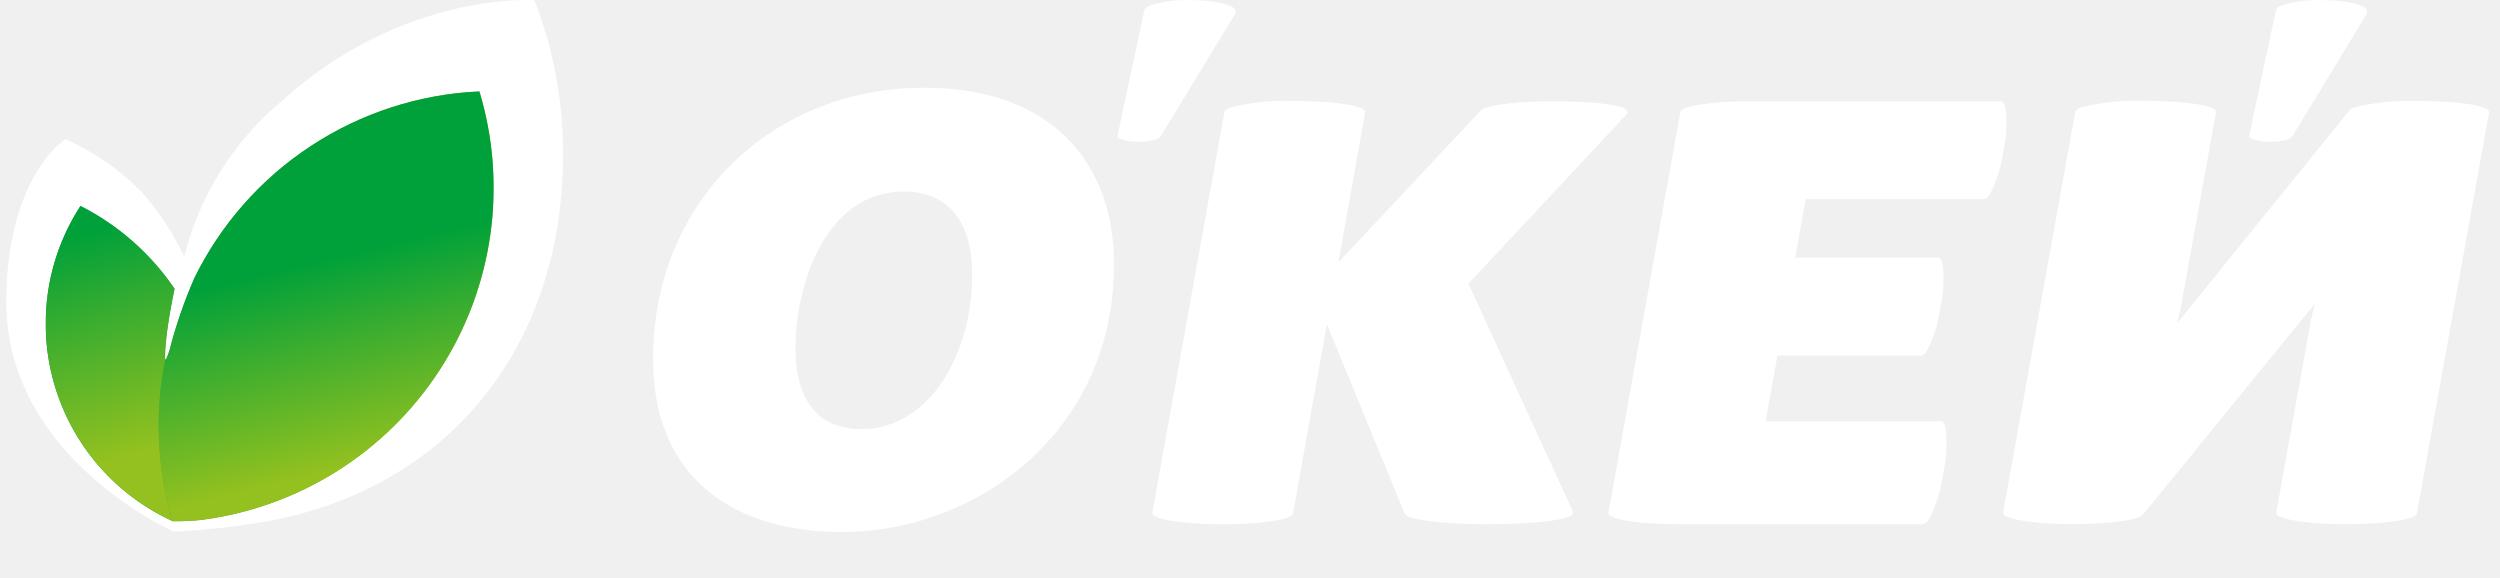
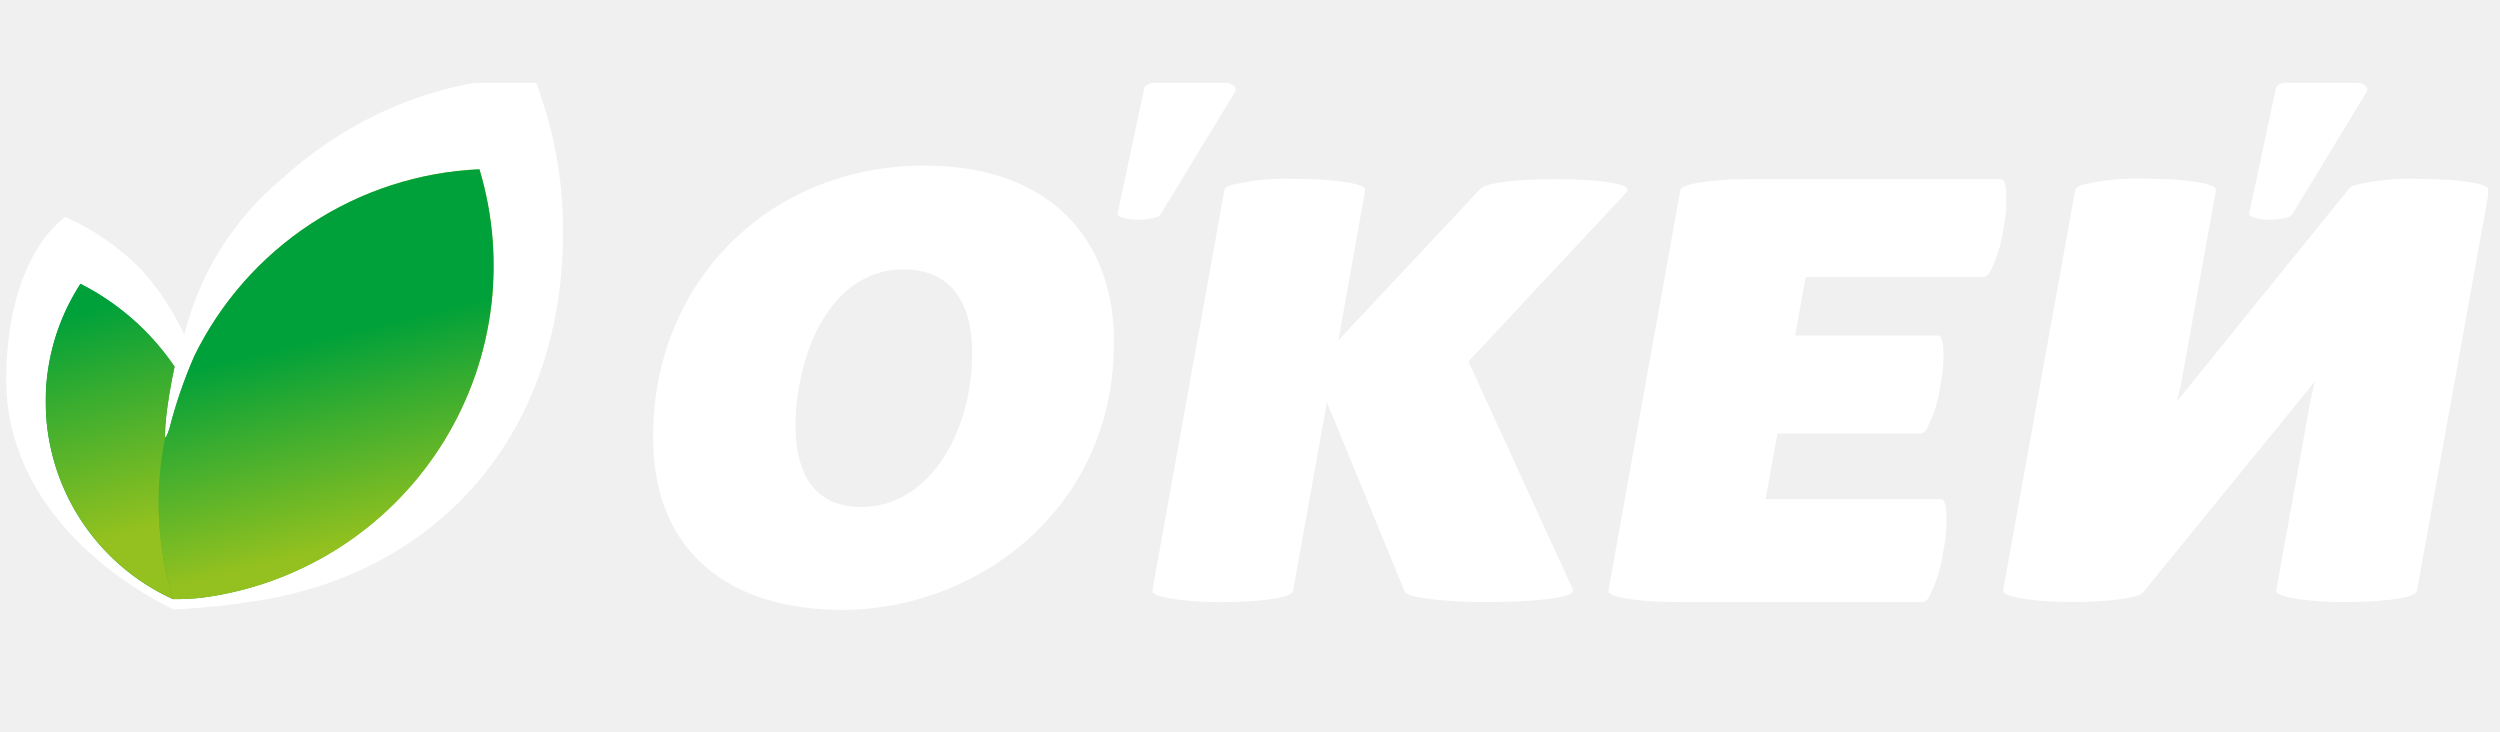
- <svg xmlns="http://www.w3.org/2000/svg" width="212" height="49" viewBox="0 0 212 49" fill="none">
-   <mask id="mask0_7842_2764" style="mask-type:luminance" maskUnits="userSpaceOnUse" x="-27" y="-18" width="274" height="84">
-     <path d="M246.782 -17.189H-26.973V65.843H246.782V-17.189Z" fill="white" />
-   </mask>
-   <g mask="url(#mask0_7842_2764)">
-     <path d="M170.099 9.357C169.995 8.709 169.865 8.586 169.658 8.586H148.445C145.162 8.586 142.606 8.988 142.496 9.493L136.398 43.462C136.365 43.65 136.586 43.799 136.82 43.876C137.533 44.129 139.051 44.453 142.418 44.453H163.06C163.255 44.453 163.43 44.272 163.573 44.051C164.186 42.862 164.59 41.575 164.766 40.249C165.039 39.029 165.125 37.776 165.02 36.531C164.909 35.818 164.766 35.721 164.552 35.721H149.722L150.728 30.157H162.905C163.086 30.157 163.255 29.982 163.385 29.774C163.974 28.643 164.361 27.418 164.526 26.153C164.784 24.995 164.865 23.805 164.766 22.623C164.656 21.975 164.526 21.852 164.319 21.852H152.227L153.122 16.884H168.237C168.425 16.884 168.594 16.709 168.724 16.502C169.314 15.373 169.7 14.15 169.865 12.887C170.123 11.729 170.202 10.539 170.099 9.357Z" fill="white" />
-     <path d="M18.187 44.803C17.045 44.926 15.904 45.03 14.755 45.082C14.755 45.082 0.354 38.805 0.529 25.318C0.659 14.85 5.544 11.793 5.544 11.793C7.942 12.864 10.12 14.371 11.966 16.236C13.459 17.89 14.692 19.76 15.625 21.782C16.91 16.587 19.827 11.941 23.948 8.522C34.217 -0.767 45.317 0.016 45.317 0.016C46.891 4.048 47.714 8.334 47.743 12.661C47.925 29.71 37.565 42.024 21.444 44.401C20.36 44.563 19.271 44.706 18.2 44.829" fill="white" />
-   </g>
-   <mask id="mask1_7842_2764" style="mask-type:luminance" maskUnits="userSpaceOnUse" x="3" y="7" width="39" height="38">
-     <path d="M16.461 23.634C15.618 25.57 14.928 27.569 14.398 29.613C14.398 29.69 14.359 29.762 14.333 29.84C14.158 30.358 14.06 30.526 14.009 30.487C13.957 30.448 14.067 28.738 14.203 27.825C14.378 26.607 14.579 25.519 14.8 24.495C12.777 21.52 10.032 19.104 6.821 17.474C5.386 19.694 4.446 22.197 4.066 24.813C3.686 27.429 3.875 30.095 4.619 32.631C5.363 35.168 6.645 37.515 8.378 39.512C10.112 41.51 12.255 43.111 14.664 44.207C15.463 44.211 16.262 44.173 17.058 44.09C21.151 43.565 25.081 42.155 28.575 39.96C32.068 37.765 35.041 34.836 37.287 31.378C39.532 27.921 40.997 24.016 41.58 19.935C42.162 15.855 41.847 11.697 40.658 7.75C35.567 7.981 30.633 9.578 26.375 12.374C22.116 15.169 18.692 19.059 16.461 23.634Z" fill="white" />
-   </mask>
-   <g mask="url(#mask1_7842_2764)">
-     <path d="M41.864 7.745H3.875V44.221H41.864V7.745Z" fill="url(#paint0_linear_7842_2764)" />
-   </g>
-   <mask id="mask2_7842_2764" style="mask-type:luminance" maskUnits="userSpaceOnUse" x="13" y="7" width="29" height="38">
-     <path d="M16.462 23.634C15.619 25.57 14.929 27.569 14.399 29.613C14.399 29.69 14.36 29.762 14.334 29.84C14.159 30.358 14.062 30.526 14.01 30.487C13.085 35.044 13.307 39.758 14.658 44.207C15.458 44.211 16.257 44.173 17.052 44.09C21.146 43.565 25.076 42.155 28.57 39.96C32.063 37.765 35.036 34.836 37.281 31.378C39.527 27.921 40.992 24.016 41.574 19.935C42.156 15.855 41.842 11.697 40.653 7.75C35.562 7.981 30.628 9.578 26.369 12.374C22.111 15.169 18.686 19.059 16.455 23.634" fill="white" />
-   </mask>
-   <g mask="url(#mask2_7842_2764)">
-     <path d="M40.261 1.071L4.344 9.768L14.329 50.888L50.246 42.192L40.261 1.071Z" fill="url(#paint1_linear_7842_2764)" />
-   </g>
-   <mask id="mask3_7842_2764" style="mask-type:luminance" maskUnits="userSpaceOnUse" x="3" y="17" width="12" height="28">
-     <path d="M3.875 27.437C3.871 30.97 4.887 34.429 6.8 37.401C8.713 40.372 11.443 42.731 14.663 44.194C13.312 39.746 13.089 35.031 14.014 30.475C13.872 30.364 14.073 28.726 14.209 27.812C14.384 26.595 14.585 25.506 14.806 24.483C12.783 21.507 10.037 19.091 6.827 17.461C4.896 20.431 3.871 23.896 3.875 27.437Z" fill="white" />
-   </mask>
-   <g mask="url(#mask3_7842_2764)">
-     <path d="M14.068 14.688L-2.914 19.329L4.667 46.982L21.649 42.34L14.068 14.688Z" fill="url(#paint2_linear_7842_2764)" />
-   </g>
-   <mask id="mask4_7842_2764" style="mask-type:luminance" maskUnits="userSpaceOnUse" x="-27" y="-18" width="274" height="84">
-     <path d="M246.782 -17.189H-26.973V65.843H246.782V-17.189Z" fill="white" />
-   </mask>
-   <g mask="url(#mask4_7842_2764)">
-     <path d="M210.471 9.078C209.822 8.845 207.98 8.56 204.762 8.56C203.046 8.514 201.331 8.697 199.663 9.104C199.506 9.149 199.361 9.231 199.242 9.344L184.6 27.436L184.937 26.056L187.909 9.551C187.947 9.266 187.604 9.162 187.318 9.065C186.669 8.832 184.827 8.547 181.609 8.547C179.893 8.501 178.178 8.684 176.51 9.091C176.251 9.182 176.017 9.285 175.965 9.57L169.887 43.345C169.835 43.624 169.958 43.701 170.159 43.799C171.003 44.2 173.364 44.446 175.68 44.446C178.697 44.446 180.727 44.148 181.415 43.844C181.531 43.806 181.636 43.739 181.72 43.65L196.31 25.732L195.979 27.08L193.046 43.352C192.995 43.63 193.118 43.708 193.319 43.805C194.162 44.207 196.523 44.453 198.839 44.453C201.856 44.453 203.887 44.155 204.574 43.85C204.762 43.766 204.905 43.708 204.957 43.507L211.068 9.564C211.107 9.279 210.763 9.175 210.478 9.078" fill="white" />
-     <path d="M119.043 43.384C119.133 43.605 119.166 43.689 119.529 43.844C120.068 44.084 122.552 44.453 125.932 44.453C130.207 44.453 132.283 44.097 132.912 43.864C133.243 43.747 133.47 43.637 133.353 43.326L124.524 24.055L137.895 9.739C138.102 9.486 138.031 9.363 137.83 9.24C137.097 8.8 134.586 8.592 131.667 8.592C128.748 8.592 126.75 8.852 125.945 9.169C125.723 9.251 125.528 9.392 125.381 9.577L113.496 22.247L115.76 9.564C115.792 9.279 115.455 9.175 115.17 9.078C114.521 8.845 112.679 8.56 109.461 8.56C107.745 8.514 106.03 8.697 104.362 9.104C104.103 9.195 103.869 9.299 103.817 9.584L97.739 43.358C97.686 43.637 97.81 43.715 98.011 43.812C98.854 44.214 101.216 44.459 103.532 44.459C106.548 44.459 108.579 44.162 109.266 43.857C109.448 43.773 109.597 43.715 109.649 43.514L112.523 27.501L119.043 43.384Z" fill="white" />
-     <path d="M196.85 0.003C195.769 -0.021 194.689 0.112 193.646 0.398C193.341 0.502 192.997 0.664 192.997 0.884L190.727 11.508C190.727 11.598 190.765 11.657 190.869 11.734C191.355 11.939 191.88 12.037 192.407 12.019C192.932 12.039 193.457 11.978 193.964 11.838C194.15 11.79 194.312 11.675 194.418 11.514L200.691 1.189C200.742 1.1 200.755 0.995 200.73 0.896C200.705 0.797 200.642 0.711 200.555 0.657C200.185 0.327 198.673 0.01 196.883 0.01" fill="white" />
-     <path d="M100.922 0.003C99.84 -0.021 98.761 0.112 97.717 0.398C97.413 0.502 97.069 0.664 97.036 0.884L94.766 11.508C94.766 11.598 94.805 11.657 94.908 11.734C95.394 11.939 95.919 12.037 96.446 12.019C96.969 12.04 97.492 11.979 97.996 11.838C98.186 11.792 98.35 11.677 98.457 11.514L104.73 1.189C104.781 1.1 104.795 0.995 104.769 0.896C104.744 0.797 104.681 0.711 104.594 0.657C104.224 0.327 102.712 0.01 100.922 0.01" fill="white" />
-     <path d="M94.448 21.607C94.941 36.272 83.024 45.114 71.418 45.114C61.739 45.114 55.7 40.146 55.401 31.252C54.947 17.649 65.041 7.44 78.366 7.44C89.31 7.44 94.189 13.918 94.448 21.607ZM67.468 30.028C67.584 33.409 68.947 36.389 73.053 36.389C78.892 36.389 82.661 29.775 82.427 22.721C82.304 19.139 80.689 16.243 76.634 16.243C69.842 16.243 67.286 24.593 67.468 30.06" fill="white" />
+ <svg xmlns="http://www.w3.org/2000/svg" width="212" height="62" viewBox="0 0 212 62" fill="none">
+   <g clip-path="url(#clip0_12613_8303)">
+     <mask id="mask0_12613_8303" style="mask-type:luminance" maskUnits="userSpaceOnUse" x="-27" y="-11" width="274" height="84">
+       <path d="M246.782 -10.586H-26.973V72.445H246.782V-10.586Z" fill="white" />
+     </mask>
+     <g mask="url(#mask0_12613_8303)">
+       <path d="M170.099 15.959C169.995 15.312 169.865 15.188 169.658 15.188H148.445C145.162 15.188 142.606 15.59 142.496 16.095L136.398 50.065C136.365 50.252 136.586 50.401 136.82 50.479C137.533 50.732 139.051 51.056 142.418 51.056H163.06C163.255 51.056 163.43 50.874 163.573 50.654C164.186 49.464 164.59 48.178 164.766 46.852C165.039 45.632 165.125 44.378 165.02 43.133C164.909 42.421 164.766 42.324 164.552 42.324H149.722L150.728 36.759H162.905C163.086 36.759 163.255 36.584 163.385 36.377C163.974 35.246 164.361 34.02 164.526 32.756C164.784 31.598 164.865 30.408 164.766 29.226C164.656 28.578 164.526 28.455 164.319 28.455H152.227L153.122 23.486H168.237C168.425 23.486 168.594 23.311 168.724 23.104C169.314 21.976 169.7 20.752 169.865 19.49C170.123 18.332 170.202 17.141 170.099 15.959Z" fill="white" />
+       <path d="M18.187 51.406C17.045 51.529 15.904 51.632 14.755 51.684C14.755 51.684 0.354 45.407 0.529 31.921C0.659 21.453 5.544 18.395 5.544 18.395C7.942 19.466 10.12 20.973 11.966 22.839C13.459 24.493 14.692 26.362 15.625 28.384C16.91 23.19 19.827 18.543 23.948 15.124C34.217 5.835 45.317 6.619 45.317 6.619C46.891 10.651 47.714 14.936 47.743 19.263C47.925 36.313 37.565 48.627 21.444 51.004C20.36 51.166 19.271 51.309 18.2 51.432" fill="white" />
+     </g>
+     <mask id="mask1_12613_8303" style="mask-type:luminance" maskUnits="userSpaceOnUse" x="3" y="14" width="39" height="37">
+       <path d="M16.461 30.237C15.618 32.173 14.928 34.172 14.398 36.216C14.398 36.293 14.359 36.365 14.333 36.443C14.158 36.961 14.06 37.129 14.009 37.09C13.957 37.051 14.067 35.341 14.203 34.428C14.378 33.21 14.579 32.122 14.8 31.098C12.777 28.123 10.032 25.707 6.821 24.077C5.386 26.297 4.446 28.8 4.066 31.416C3.686 34.032 3.875 36.698 4.619 39.234C5.363 41.771 6.645 44.118 8.378 46.115C10.112 48.112 12.255 49.714 14.664 50.81C15.463 50.814 16.262 50.776 17.058 50.694C21.151 50.168 25.081 48.758 28.575 46.563C32.068 44.368 35.041 41.439 37.287 37.982C39.532 34.523 40.997 30.619 41.58 26.538C42.162 22.458 41.847 18.3 40.658 14.354C35.567 14.584 30.633 16.181 26.375 18.977C22.116 21.772 18.692 25.662 16.461 30.237Z" fill="white" />
+     </mask>
+     <g mask="url(#mask1_12613_8303)">
+       <path d="M41.864 14.348H3.875V50.824H41.864V14.348Z" fill="url(#paint0_linear_12613_8303)" />
+     </g>
+     <mask id="mask2_12613_8303" style="mask-type:luminance" maskUnits="userSpaceOnUse" x="13" y="14" width="29" height="37">
+       <path d="M16.462 30.237C15.619 32.173 14.929 34.172 14.399 36.216C14.399 36.293 14.36 36.365 14.334 36.443C14.159 36.961 14.062 37.129 14.01 37.09C13.085 41.647 13.307 46.361 14.658 50.81C15.458 50.814 16.257 50.776 17.052 50.694C21.146 50.168 25.076 48.758 28.57 46.563C32.063 44.368 35.036 41.439 37.281 37.982C39.527 34.523 40.992 30.619 41.574 26.538C42.156 22.458 41.842 18.3 40.653 14.354C35.562 14.584 30.628 16.181 26.369 18.977C22.111 21.772 18.686 25.662 16.455 30.237" fill="white" />
+     </mask>
+     <g mask="url(#mask2_12613_8303)">
+       <path d="M40.261 7.674L4.344 16.37L14.329 57.491L50.246 48.794L40.261 7.674Z" fill="url(#paint1_linear_12613_8303)" />
+     </g>
+     <mask id="mask3_12613_8303" style="mask-type:luminance" maskUnits="userSpaceOnUse" x="3" y="24" width="12" height="27">
+       <path d="M3.875 34.039C3.871 37.572 4.887 41.031 6.8 44.003C8.713 46.975 11.443 49.334 14.663 50.797C13.312 46.348 13.089 41.634 14.014 37.077C13.872 36.967 14.073 35.328 14.209 34.415C14.384 33.197 14.585 32.109 14.806 31.085C12.783 28.11 10.037 25.694 6.827 24.064C4.896 27.033 3.871 30.499 3.875 34.039Z" fill="white" />
+     </mask>
+     <g mask="url(#mask3_12613_8303)">
+       <path d="M14.068 21.29L-2.914 25.932L4.667 53.585L21.649 48.943L14.068 21.29Z" fill="url(#paint2_linear_12613_8303)" />
+     </g>
+     <mask id="mask4_12613_8303" style="mask-type:luminance" maskUnits="userSpaceOnUse" x="-27" y="-11" width="274" height="84">
+       <path d="M246.782 -10.586H-26.973V72.445H246.782V-10.586Z" fill="white" />
+     </mask>
+     <g mask="url(#mask4_12613_8303)">
+       <path d="M210.471 15.681C209.822 15.447 207.98 15.162 204.762 15.162C203.046 15.117 201.331 15.3 199.663 15.707C199.506 15.752 199.361 15.834 199.242 15.946L184.6 34.038L184.937 32.659L187.909 16.154C187.947 15.868 187.604 15.765 187.318 15.668C186.669 15.434 184.827 15.149 181.609 15.149C179.893 15.104 178.178 15.287 176.51 15.694C176.251 15.784 176.017 15.888 175.965 16.173L169.887 49.948C169.835 50.226 169.958 50.304 170.159 50.401C171.003 50.803 173.364 51.049 175.68 51.049C178.697 51.049 180.727 50.751 181.415 50.447C181.531 50.408 181.636 50.342 181.72 50.252L196.31 32.335L195.979 33.682L193.046 49.954C192.995 50.233 193.118 50.31 193.319 50.408C194.162 50.809 196.523 51.055 198.839 51.055C201.856 51.055 203.887 50.758 204.574 50.453C204.762 50.369 204.905 50.31 204.957 50.11L211.068 16.166C211.107 15.881 210.763 15.778 210.478 15.681" fill="white" />
+       <path d="M119.043 49.987C119.133 50.208 119.166 50.292 119.529 50.447C120.068 50.687 122.552 51.056 125.932 51.056C130.207 51.056 132.283 50.7 132.912 50.467C133.243 50.35 133.47 50.24 133.353 49.929L124.524 30.658L137.895 16.342C138.102 16.09 138.031 15.966 137.83 15.843C137.097 15.403 134.586 15.195 131.667 15.195C128.748 15.195 126.75 15.455 125.945 15.772C125.723 15.854 125.528 15.995 125.381 16.18L113.496 28.851L115.76 16.167C115.792 15.882 115.455 15.778 115.17 15.681C114.521 15.448 112.679 15.163 109.461 15.163C107.745 15.117 106.03 15.3 104.362 15.707C104.103 15.798 103.869 15.902 103.817 16.187L97.739 49.962C97.686 50.24 97.81 50.318 98.011 50.415C98.854 50.817 101.216 51.062 103.532 51.062C106.548 51.062 108.579 50.765 109.266 50.46C109.448 50.376 109.597 50.318 109.649 50.117L112.523 34.104L119.043 49.987Z" fill="white" />
+       <path d="M196.85 6.606C195.769 6.582 194.689 6.715 193.646 7.001C193.341 7.105 192.997 7.267 192.997 7.487L190.727 18.111C190.727 18.201 190.765 18.26 190.869 18.337C191.355 18.542 191.88 18.64 192.407 18.622C192.932 18.642 193.457 18.581 193.964 18.441C194.15 18.393 194.312 18.278 194.418 18.117L200.691 7.792C200.742 7.703 200.755 7.598 200.73 7.499C200.705 7.4 200.642 7.314 200.555 7.261C200.185 6.93 198.673 6.613 196.883 6.613" fill="white" />
+       <path d="M100.922 6.606C99.84 6.582 98.761 6.715 97.717 7.001C97.413 7.105 97.069 7.267 97.036 7.487L94.766 18.111C94.766 18.201 94.805 18.26 94.908 18.337C95.394 18.542 95.919 18.64 96.446 18.622C96.969 18.643 97.492 18.582 97.996 18.441C98.186 18.395 98.35 18.28 98.457 18.117L104.73 7.792C104.781 7.703 104.795 7.598 104.769 7.499C104.744 7.4 104.681 7.314 104.594 7.261C104.224 6.93 102.712 6.613 100.922 6.613" fill="white" />
+       <path d="M94.448 28.21C94.941 42.875 83.024 51.717 71.418 51.717C61.739 51.717 55.7 46.749 55.401 37.855C54.947 24.252 65.041 14.043 78.366 14.043C89.31 14.043 94.189 20.521 94.448 28.21ZM67.468 36.631C67.584 40.012 68.947 42.992 73.053 42.992C78.892 42.992 82.661 36.378 82.427 29.324C82.304 25.742 80.689 22.846 76.634 22.846C69.842 22.846 67.286 31.196 67.468 36.663" fill="white" />
+     </g>
  </g>
  <defs>
-     <linearGradient id="paint0_linear_7842_2764" x1="6.98" y1="23.554" x2="40.577" y2="23.554" gradientUnits="userSpaceOnUse">
+     <linearGradient id="paint0_linear_12613_8303" x1="6.98" y1="30.157" x2="40.577" y2="30.157" gradientUnits="userSpaceOnUse">
      <stop stop-color="#00A13A" />
      <stop offset="0.25" stop-color="#31AB31" />
      <stop offset="0.78" stop-color="#94C11F" />
      <stop offset="1" stop-color="#94C11F" />
    </linearGradient>
-     <linearGradient id="paint1_linear_7842_2764" x1="25.703" y1="22.455" x2="31.031" y2="44.461" gradientUnits="userSpaceOnUse">
+     <linearGradient id="paint1_linear_12613_8303" x1="25.703" y1="29.058" x2="31.031" y2="51.063" gradientUnits="userSpaceOnUse">
      <stop stop-color="#00A13A" />
      <stop offset="0.25" stop-color="#31AB31" />
      <stop offset="0.78" stop-color="#94C11F" />
      <stop offset="1" stop-color="#94C11F" />
    </linearGradient>
-     <linearGradient id="paint2_linear_7842_2764" x1="4.142" y1="20.636" x2="10.639" y2="44.402" gradientUnits="userSpaceOnUse">
+     <linearGradient id="paint2_linear_12613_8303" x1="4.142" y1="27.239" x2="10.639" y2="51.004" gradientUnits="userSpaceOnUse">
      <stop stop-color="#00A13A" />
      <stop offset="0.25" stop-color="#31AB31" />
      <stop offset="0.78" stop-color="#94C11F" />
      <stop offset="1" stop-color="#94C11F" />
    </linearGradient>
+     <clipPath id="clip0_12613_8303">
+       <rect width="211.019" height="48" fill="white" transform="translate(0 7)" />
+     </clipPath>
  </defs>
</svg>
